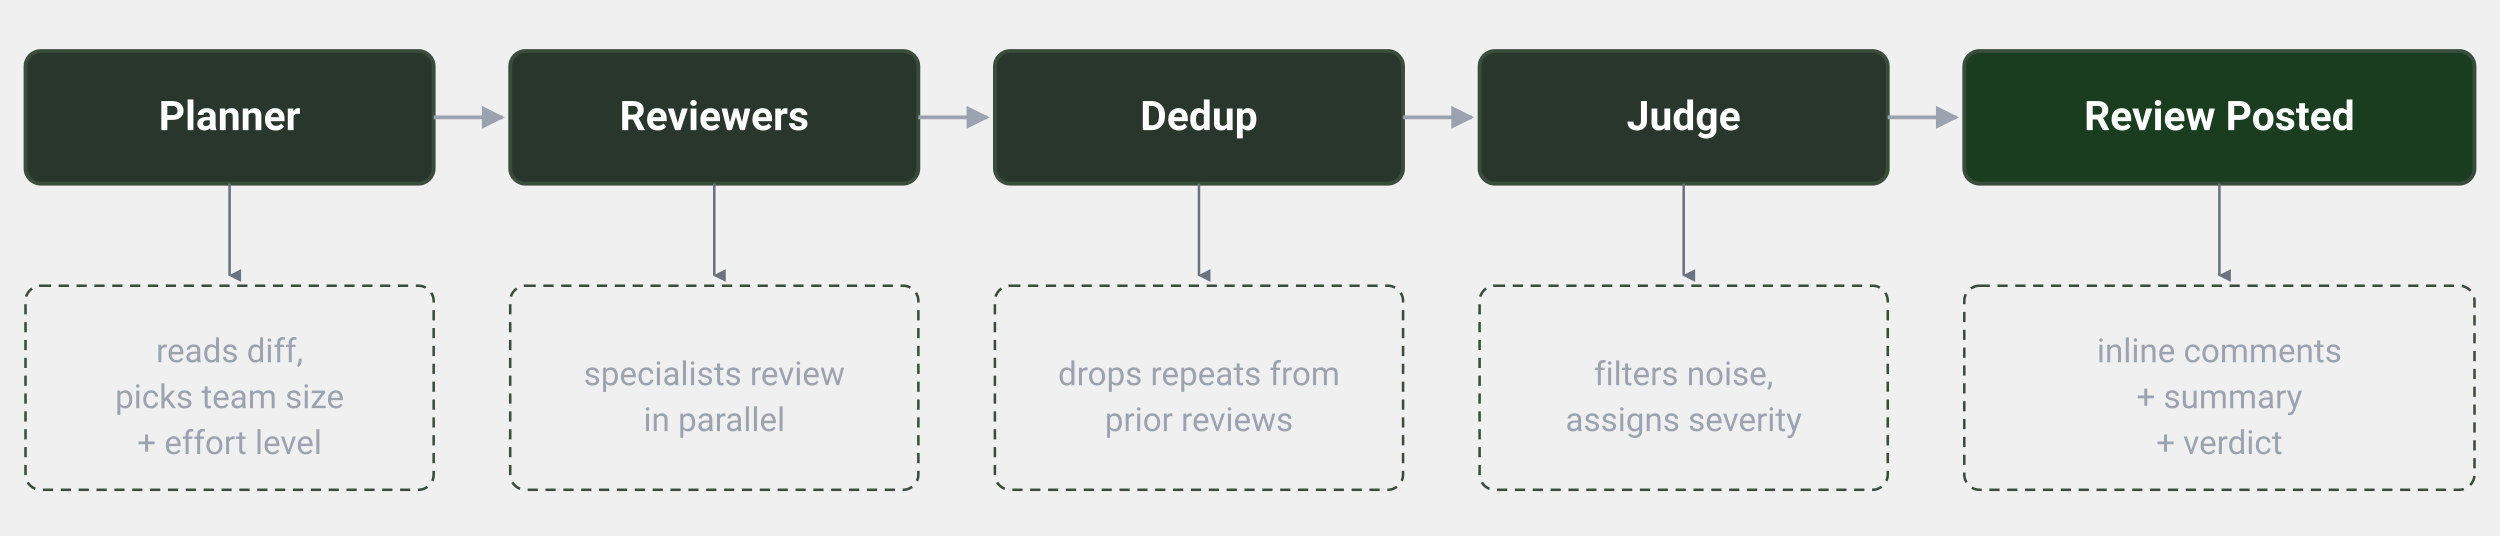
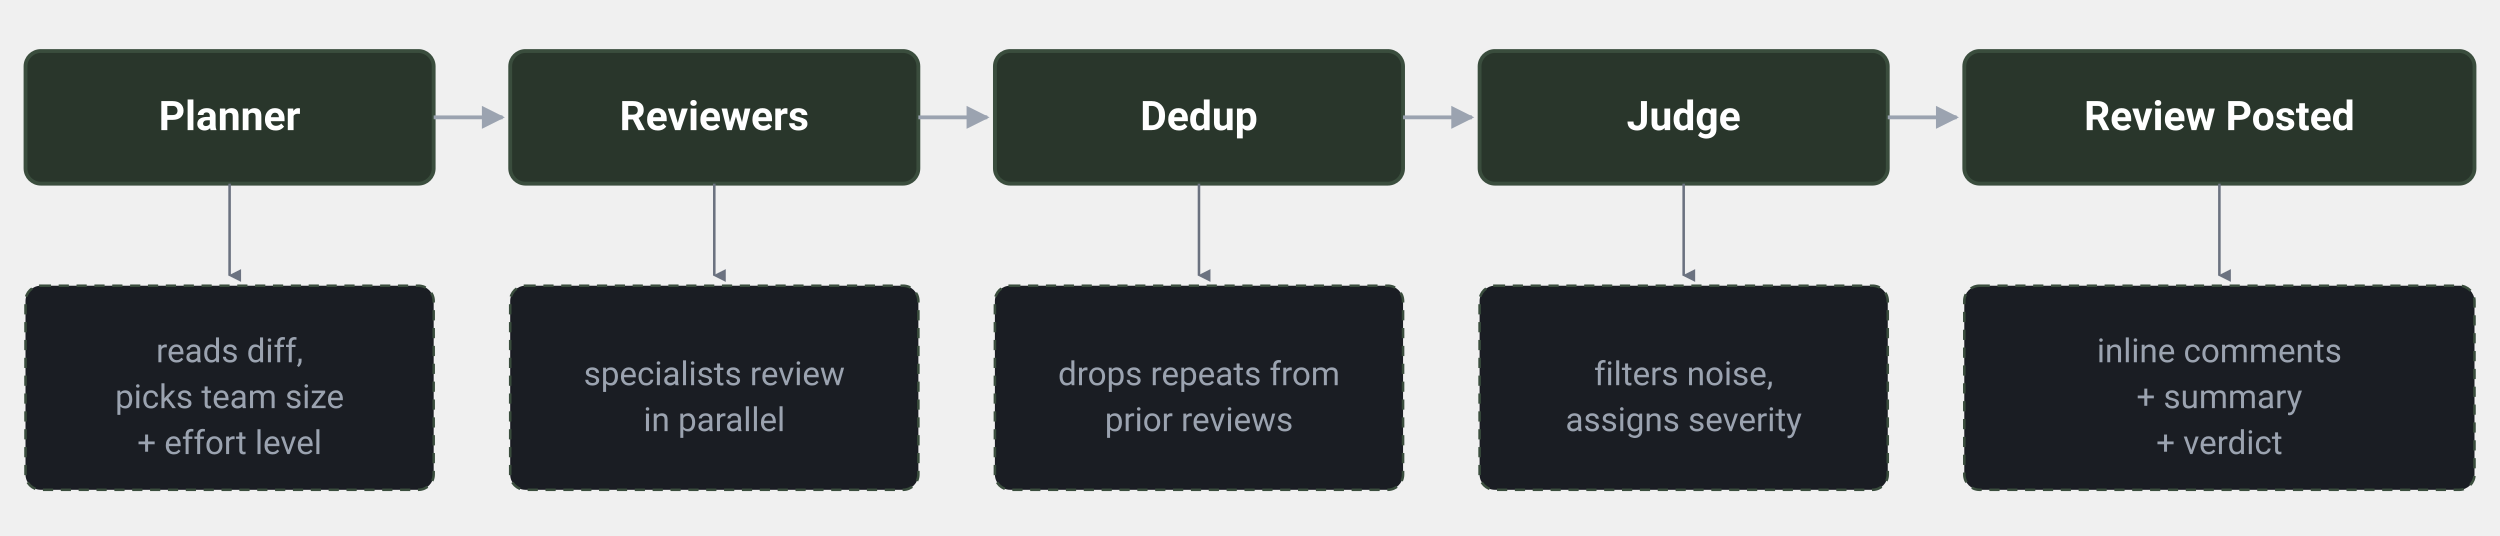
<svg xmlns="http://www.w3.org/2000/svg" viewBox="0 0 980 210" font-family="-apple-system, BlinkMacSystemFont, 'Segoe UI', Roboto, sans-serif">
  <defs>
    <marker id="arrow" viewBox="0 0 10 10" refX="9" refY="5" markerWidth="6" markerHeight="6" orient="auto">
      <path d="M 0 0 L 10 5 L 0 10 z" fill="#9ba3b0" />
    </marker>
    <marker id="arrow-down" viewBox="0 0 10 10" refX="5" refY="9" markerWidth="5" markerHeight="5" orient="auto">
      <path d="M 0 0 L 10 0 L 5 10 z" fill="#6b7280" />
    </marker>
  </defs>
  <rect x="10" y="20" width="160" height="52" rx="6" fill="#29362B" stroke="#3a4d3d" stroke-width="1.5" />
  <text x="90" y="51" text-anchor="middle" fill="#ffffff" font-size="16" font-weight="600">Planner</text>
  <line x1="170" y1="46" x2="197" y2="46" stroke="#9ba3b0" stroke-width="1.5" marker-end="url(#arrow)" />
  <rect x="200" y="20" width="160" height="52" rx="6" fill="#29362B" stroke="#3a4d3d" stroke-width="1.5" />
  <text x="280" y="51" text-anchor="middle" fill="#ffffff" font-size="16" font-weight="600">Reviewers</text>
  <line x1="360" y1="46" x2="387" y2="46" stroke="#9ba3b0" stroke-width="1.5" marker-end="url(#arrow)" />
  <rect x="390" y="20" width="160" height="52" rx="6" fill="#29362B" stroke="#3a4d3d" stroke-width="1.5" />
  <text x="470" y="51" text-anchor="middle" fill="#ffffff" font-size="16" font-weight="600">Dedup</text>
  <line x1="550" y1="46" x2="577" y2="46" stroke="#9ba3b0" stroke-width="1.5" marker-end="url(#arrow)" />
  <rect x="580" y="20" width="160" height="52" rx="6" fill="#29362B" stroke="#3a4d3d" stroke-width="1.5" />
  <text x="660" y="51" text-anchor="middle" fill="#ffffff" font-size="16" font-weight="600">Judge</text>
  <line x1="740" y1="46" x2="767" y2="46" stroke="#9ba3b0" stroke-width="1.5" marker-end="url(#arrow)" />
-   <rect x="770" y="20" width="200" height="52" rx="6" fill="#1a3d1f" stroke="#3a4d3d" stroke-width="1.5" />
+   <rect x="770" y="20" width="200" height="52" rx="6" fill="#29362B" stroke="#3a4d3d" stroke-width="1.5" />
  <text x="870" y="51" text-anchor="middle" fill="#ffffff" font-size="16" font-weight="600">Review Posted</text>
  <line x1="90" y1="72" x2="90" y2="108" stroke="#6b7280" stroke-width="1" marker-end="url(#arrow-down)" />
  <line x1="280" y1="72" x2="280" y2="108" stroke="#6b7280" stroke-width="1" marker-end="url(#arrow-down)" />
  <line x1="470" y1="72" x2="470" y2="108" stroke="#6b7280" stroke-width="1" marker-end="url(#arrow-down)" />
  <line x1="660" y1="72" x2="660" y2="108" stroke="#6b7280" stroke-width="1" marker-end="url(#arrow-down)" />
  <line x1="870" y1="72" x2="870" y2="108" stroke="#6b7280" stroke-width="1" marker-end="url(#arrow-down)" />
-   <rect x="10" y="112" width="160" height="80" rx="6" fill="transparent" stroke="#3a4d3d" stroke-width="1" stroke-dasharray="4 3" />
+   <rect x="10" y="112" width="160" height="80" rx="6" fill="#1a1d23" stroke="#3a4d3d" stroke-width="1" stroke-dasharray="4 3" />
  <text x="90" y="142" text-anchor="middle" fill="#9ba3b0" font-size="13">reads diff,</text>
  <text x="90" y="160" text-anchor="middle" fill="#9ba3b0" font-size="13">picks team size</text>
  <text x="90" y="178" text-anchor="middle" fill="#9ba3b0" font-size="13">+ effort level</text>
-   <rect x="200" y="112" width="160" height="80" rx="6" fill="transparent" stroke="#3a4d3d" stroke-width="1" stroke-dasharray="4 3" />
+   <rect x="200" y="112" width="160" height="80" rx="6" fill="#1a1d23" stroke="#3a4d3d" stroke-width="1" stroke-dasharray="4 3" />
  <text x="280" y="151" text-anchor="middle" fill="#9ba3b0" font-size="13">specialists review</text>
  <text x="280" y="169" text-anchor="middle" fill="#9ba3b0" font-size="13">in parallel</text>
-   <rect x="390" y="112" width="160" height="80" rx="6" fill="transparent" stroke="#3a4d3d" stroke-width="1" stroke-dasharray="4 3" />
+   <rect x="390" y="112" width="160" height="80" rx="6" fill="#1a1d23" stroke="#3a4d3d" stroke-width="1" stroke-dasharray="4 3" />
  <text x="470" y="151" text-anchor="middle" fill="#9ba3b0" font-size="13">drops repeats from</text>
  <text x="470" y="169" text-anchor="middle" fill="#9ba3b0" font-size="13">prior reviews</text>
-   <rect x="580" y="112" width="160" height="80" rx="6" fill="transparent" stroke="#3a4d3d" stroke-width="1" stroke-dasharray="4 3" />
+   <rect x="580" y="112" width="160" height="80" rx="6" fill="#1a1d23" stroke="#3a4d3d" stroke-width="1" stroke-dasharray="4 3" />
  <text x="660" y="151" text-anchor="middle" fill="#9ba3b0" font-size="13">filters noise,</text>
  <text x="660" y="169" text-anchor="middle" fill="#9ba3b0" font-size="13">assigns severity</text>
-   <rect x="770" y="112" width="200" height="80" rx="6" fill="transparent" stroke="#3a4d3d" stroke-width="1" stroke-dasharray="4 3" />
+   <rect x="770" y="112" width="200" height="80" rx="6" fill="#1a1d23" stroke="#3a4d3d" stroke-width="1" stroke-dasharray="4 3" />
  <text x="870" y="142" text-anchor="middle" fill="#9ba3b0" font-size="13">inline comments</text>
  <text x="870" y="160" text-anchor="middle" fill="#9ba3b0" font-size="13">+ summary</text>
  <text x="870" y="178" text-anchor="middle" fill="#9ba3b0" font-size="13">+ verdict</text>
</svg>
